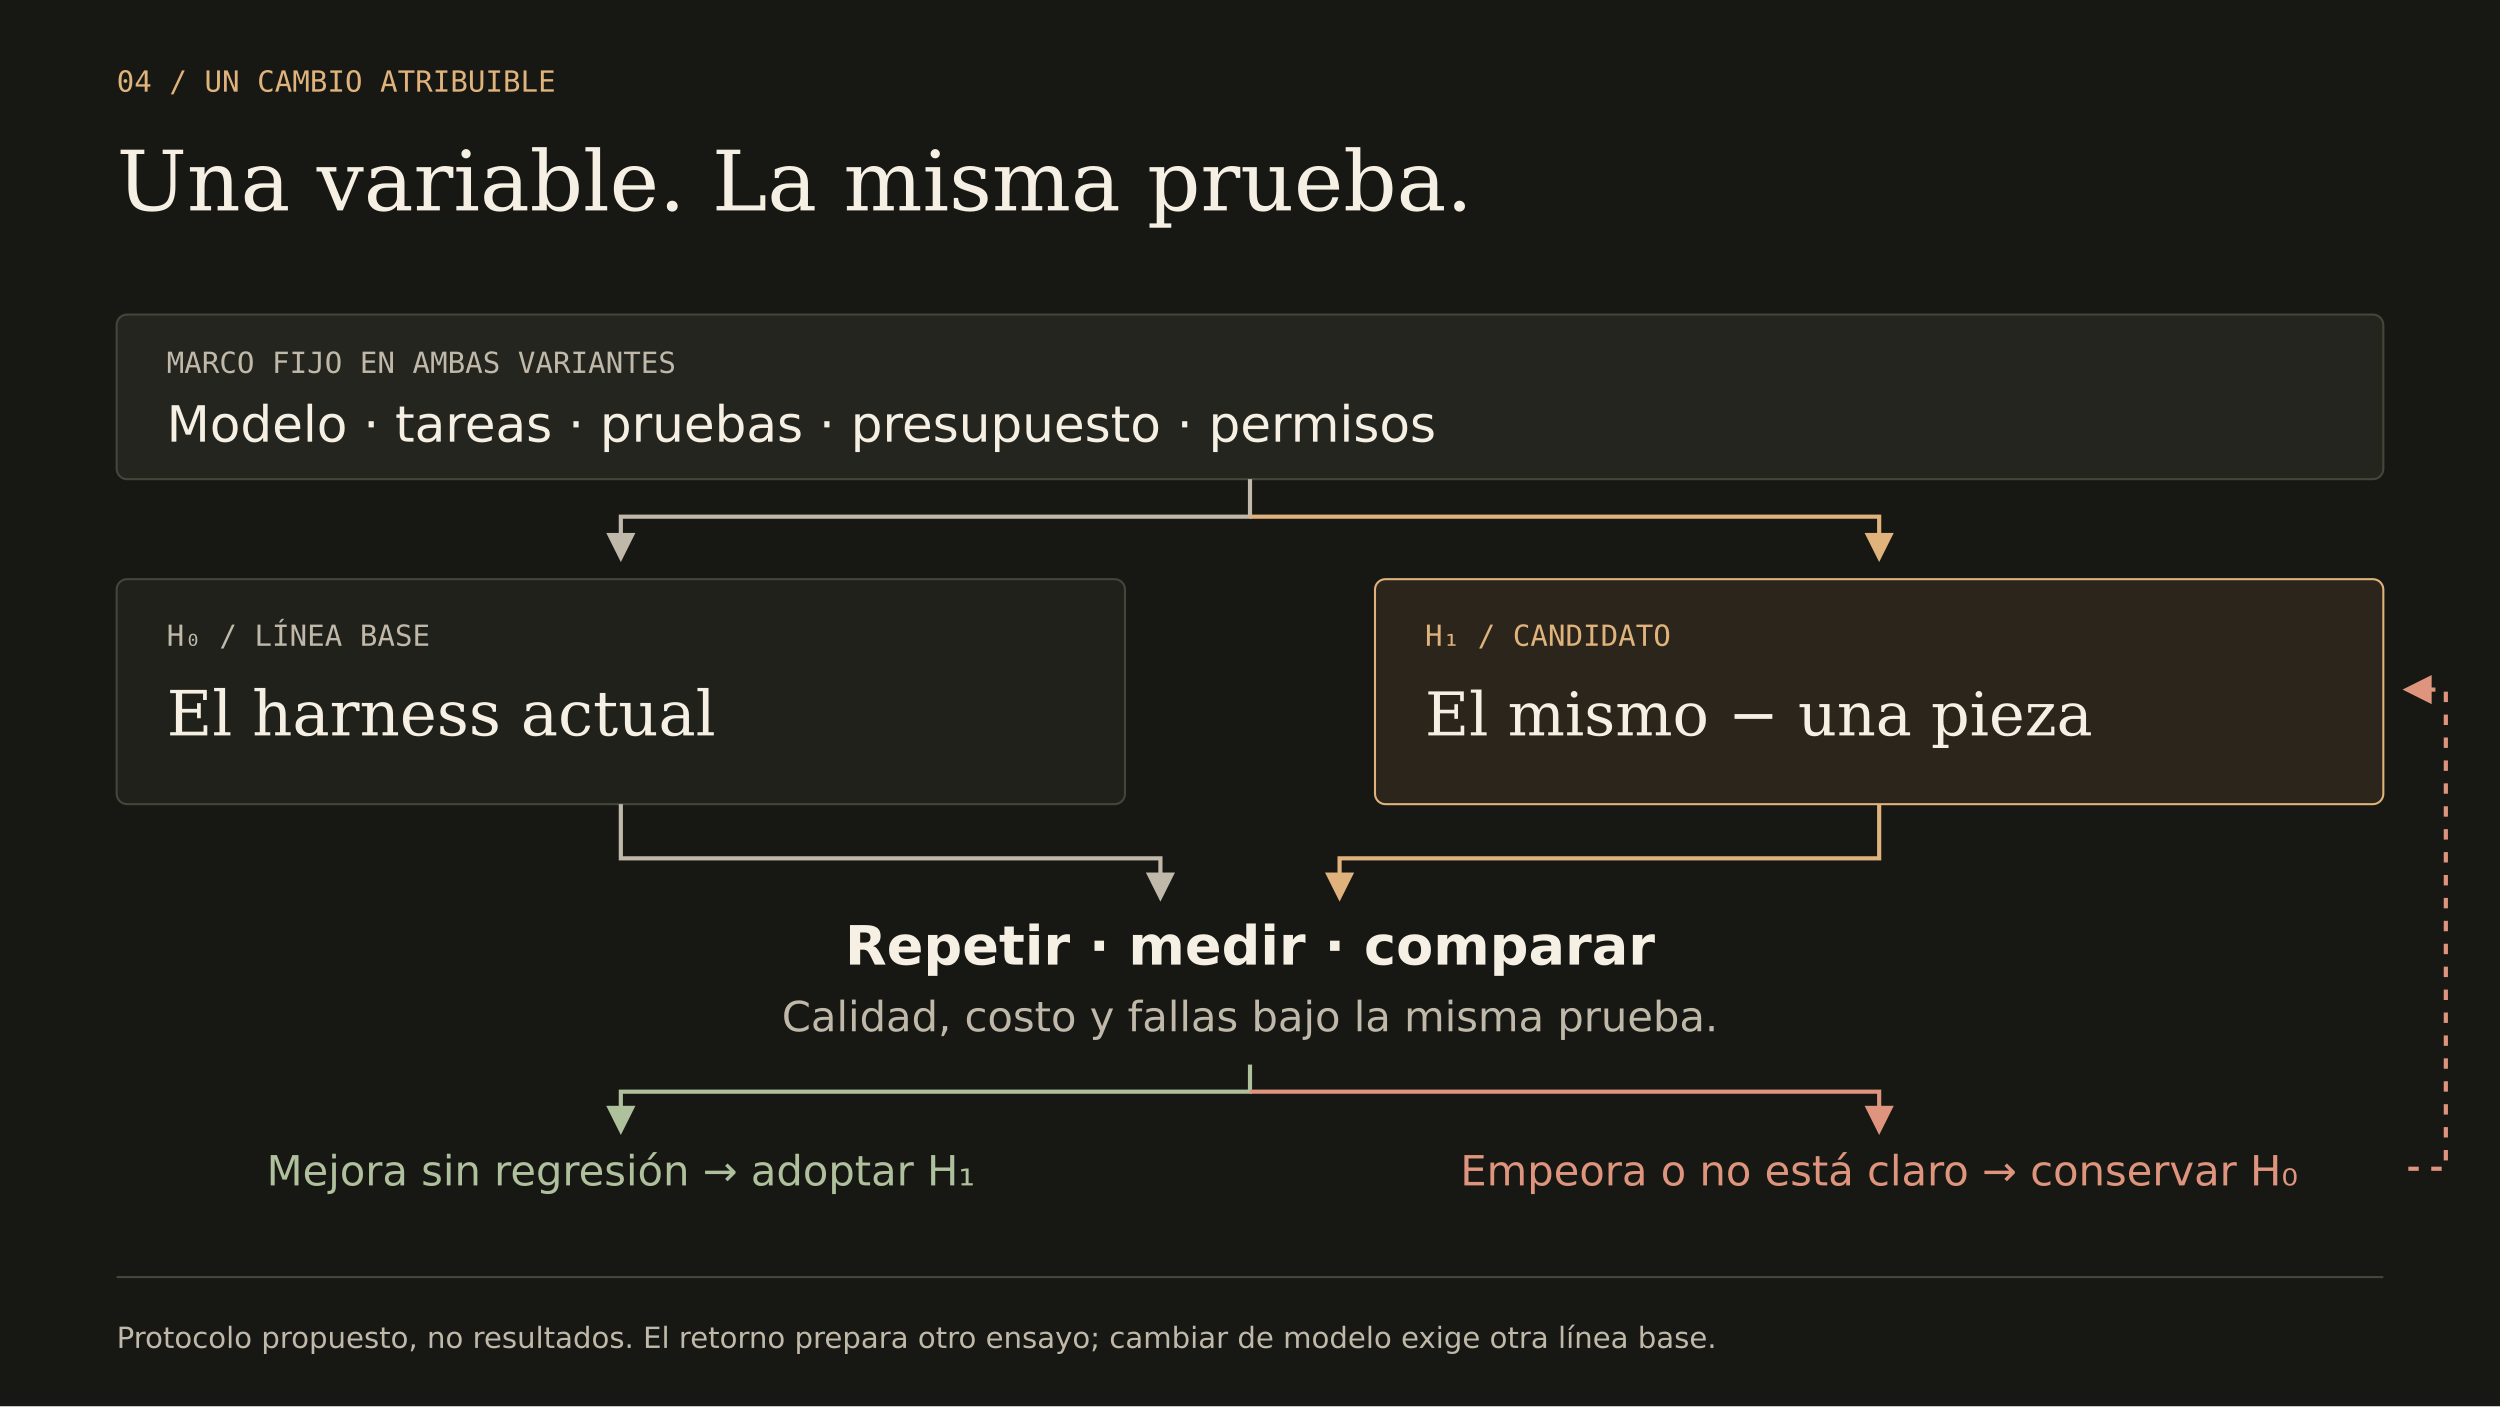
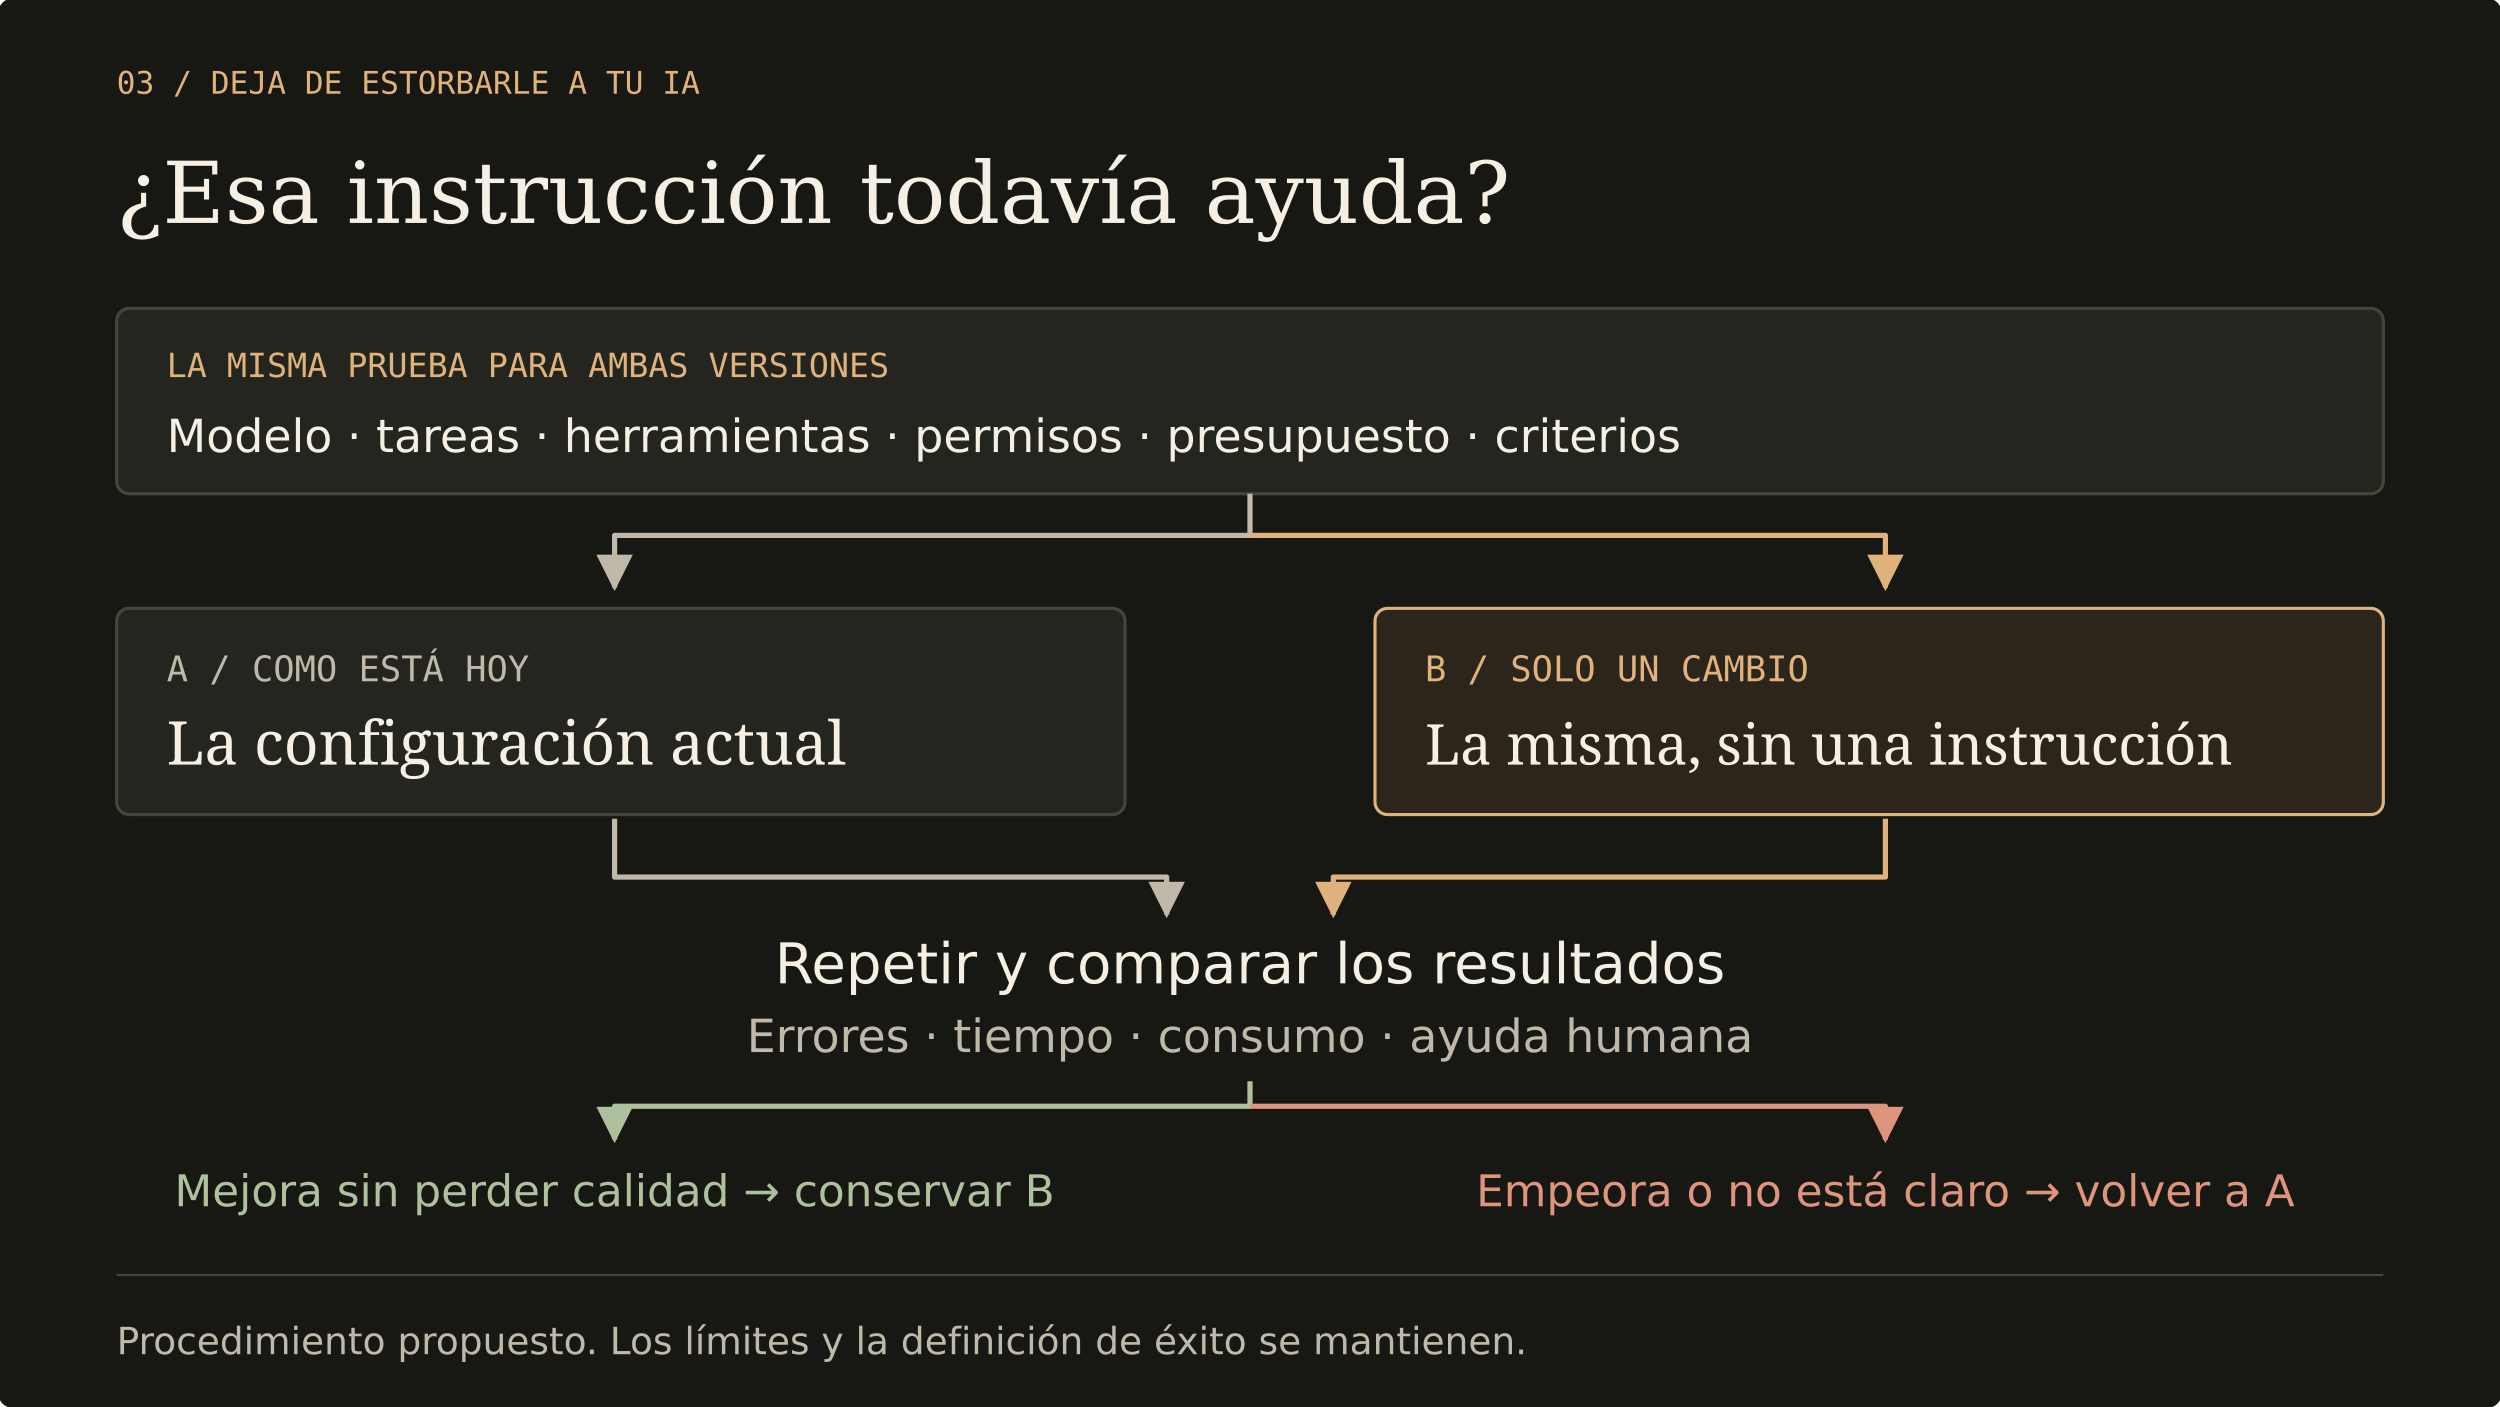
- <svg xmlns="http://www.w3.org/2000/svg" viewBox="0 0 1200 675" role="img" aria-labelledby="title desc">
+ <svg xmlns="http://www.w3.org/2000/svg" width="1200" height="675" viewBox="0 0 1200 675" role="img" aria-labelledby="title desc">
  <defs>
-     <marker id="sage" viewBox="0 0 10 10" refX="8" refY="5" markerWidth="7" markerHeight="7" orient="auto">
+     <marker id="ac0b9aa" viewBox="0 0 10 10" refX="9" refY="5" markerWidth="7" markerHeight="7" orient="auto">
+       <path d="M0 0L10 5L0 10Z" fill="#c0b9aa" />
+     </marker>
+     <marker id="adfb37b" viewBox="0 0 10 10" refX="9" refY="5" markerWidth="7" markerHeight="7" orient="auto">
+       <path d="M0 0L10 5L0 10Z" fill="#dfb37b" />
+     </marker>
+     <marker id="aaec09c" viewBox="0 0 10 10" refX="9" refY="5" markerWidth="7" markerHeight="7" orient="auto">
      <path d="M0 0L10 5L0 10Z" fill="#aec09c" />
    </marker>
-     <marker id="amber" viewBox="0 0 10 10" refX="8" refY="5" markerWidth="7" markerHeight="7" orient="auto">
-       <path d="M0 0L10 5L0 10Z" fill="#dfb37b" />
-     </marker>
-     <marker id="rust" viewBox="0 0 10 10" refX="8" refY="5" markerWidth="7" markerHeight="7" orient="auto">
+     <marker id="adf947d" viewBox="0 0 10 10" refX="9" refY="5" markerWidth="7" markerHeight="7" orient="auto">
      <path d="M0 0L10 5L0 10Z" fill="#df947d" />
    </marker>
-     <marker id="muted" viewBox="0 0 10 10" refX="8" refY="5" markerWidth="7" markerHeight="7" orient="auto">
-       <path d="M0 0L10 5L0 10Z" fill="#c0b9aa" />
-     </marker>
  </defs>
-   <rect x="0" y="0" width="1200" height="675" rx="0" fill="#171813" stroke="none" />
-   <text x="56" y="44" fill="#dfb37b" font-family="DejaVu Sans Mono, monospace" font-size="14" font-weight="400" text-anchor="start">04 / UN CAMBIO ATRIBUIBLE</text>
-   <text x="56" y="101" fill="#f6f0e4" font-family="Georgia, DejaVu Serif, serif" font-size="40" font-weight="400" text-anchor="start">Una variable. La misma prueba.</text>
-   <rect x="56" y="151" width="1088" height="79" rx="5" fill="#24251e" stroke="#454639" />
-   <text x="80" y="179" fill="#c0b9aa" font-family="DejaVu Sans Mono, monospace" font-size="14" font-weight="400" text-anchor="start">MARCO FIJO EN AMBAS VARIANTES</text>
-   <text x="80" y="212" fill="#f6f0e4" font-family="DejaVu Sans, sans-serif" font-size="24" font-weight="400" text-anchor="start">Modelo · tareas · pruebas · presupuesto · permisos</text>
-   <path d="M600 230V248H298V267" fill="none" stroke="#c0b9aa" stroke-width="2" marker-end="url(#muted)" />
-   <path d="M600 248H902V267" fill="none" stroke="#dfb37b" stroke-width="2" marker-end="url(#amber)" />
-   <rect x="56" y="278" width="484" height="108" rx="5" fill="#20211b" stroke="#454639" />
-   <rect x="660" y="278" width="484" height="108" rx="5" fill="#2b251c" stroke="#dfb37b" />
-   <text x="80" y="310" fill="#c0b9aa" font-family="DejaVu Sans Mono, monospace" font-size="14" font-weight="400" text-anchor="start">H₀ / LÍNEA BASE</text>
-   <text x="684" y="310" fill="#dfb37b" font-family="DejaVu Sans Mono, monospace" font-size="14" font-weight="400" text-anchor="start">H₁ / CANDIDATO</text>
-   <text x="80" y="353" fill="#f6f0e4" font-family="Georgia, DejaVu Serif, serif" font-size="30" font-weight="400" text-anchor="start">El harness actual</text>
-   <text x="684" y="353" fill="#f6f0e4" font-family="Georgia, DejaVu Serif, serif" font-size="29" font-weight="400" text-anchor="start">El mismo − una pieza</text>
-   <path d="M298 386V412H557V430" fill="none" stroke="#c0b9aa" stroke-width="2" marker-end="url(#muted)" />
-   <path d="M902 386V412H643V430" fill="none" stroke="#dfb37b" stroke-width="2" marker-end="url(#amber)" />
-   <text x="600" y="463" fill="#f6f0e4" font-family="DejaVu Sans, sans-serif" font-size="26" font-weight="600" text-anchor="middle">Repetir · medir · comparar</text>
-   <text x="600" y="495" fill="#c0b9aa" font-family="DejaVu Sans, sans-serif" font-size="20" font-weight="400" text-anchor="middle">Calidad, costo y fallas bajo la misma prueba.</text>
-   <path d="M600 511V524H298V542" fill="none" stroke="#aec09c" stroke-width="2" marker-end="url(#sage)" />
-   <path d="M600 524H902V542" fill="none" stroke="#df947d" stroke-width="2" marker-end="url(#rust)" />
-   <text x="298" y="569" fill="#aec09c" font-family="DejaVu Sans, sans-serif" font-size="20" font-weight="400" text-anchor="middle">Mejora sin regresión → adoptar H₁</text>
-   <text x="902" y="569" fill="#df947d" font-family="DejaVu Sans, sans-serif" font-size="20" font-weight="400" text-anchor="middle">Empeora o no está claro → conservar H₀</text>
-   <path d="M1156 561H1174V331H1156" fill="none" stroke="#df947d" stroke-width="2" stroke-dasharray="5 6" marker-end="url(#rust)" />
-   <line x1="56" y1="613" x2="1144" y2="613" stroke="#454639" stroke-width="1" />
-   <text x="56" y="647" fill="#c0b9aa" font-family="DejaVu Sans, sans-serif" font-size="14" font-weight="400" text-anchor="start">Protocolo propuesto, no resultados. El retorno prepara otro ensayo; cambiar de modelo exige otra línea base.</text>
+   <rect x="0" y="0" width="1200" height="675" rx="6" fill="#171813" stroke="#171813" stroke-width="1.5" />
+   <text x="56" y="45" fill="#dfb37b" font-family="DejaVu Sans Mono, monospace" font-size="15" text-anchor="start">03 / DEJA DE ESTORBARLE A TU IA</text>
+   <text x="56" y="107" fill="#f6f0e4" font-family="Georgia, DejaVu Serif, serif" font-size="41" text-anchor="start">¿Esa instrucción todavía ayuda?</text>
+   <rect x="56" y="148" width="1088" height="89" rx="6" fill="#24251e" stroke="#454639" stroke-width="1.5" />
+   <text x="80" y="181" fill="#dfb37b" font-family="DejaVu Sans Mono, monospace" font-size="16" text-anchor="start">LA MISMA PRUEBA PARA AMBAS VERSIONES</text>
+   <text x="80" y="217" fill="#f6f0e4" font-family="DejaVu Sans, sans-serif" font-size="22" text-anchor="start">Modelo · tareas · herramientas · permisos · presupuesto · criterios</text>
+   <path d="M600 237V257H295V282" fill="none" stroke="#c0b9aa" stroke-width="2.5" stroke-linejoin="round" marker-end="url(#ac0b9aa)" />
+   <path d="M600 257H905V282" fill="none" stroke="#dfb37b" stroke-width="2.5" stroke-linejoin="round" marker-end="url(#adfb37b)" />
+   <rect x="56" y="292" width="484" height="99" rx="6" fill="#24251e" stroke="#454639" stroke-width="1.5" />
+   <text x="80" y="327" fill="#c0b9aa" font-family="DejaVu Sans Mono, monospace" font-size="17" text-anchor="start">A / COMO ESTÁ HOY</text>
+   <text x="80" y="367" fill="#f6f0e4" font-family="Georgia, serif" font-size="29" text-anchor="start">La configuración actual</text>
+   <rect x="660" y="292" width="484" height="99" rx="6" fill="#2b251c" stroke="#dfb37b" stroke-width="1.5" />
+   <text x="684" y="327" fill="#dfb37b" font-family="DejaVu Sans Mono, monospace" font-size="17" text-anchor="start">B / SOLO UN CAMBIO</text>
+   <text x="684" y="367" fill="#f6f0e4" font-family="Georgia, serif" font-size="27" text-anchor="start">La misma, sin una instrucción</text>
+   <path d="M295 393V421H560V439" fill="none" stroke="#c0b9aa" stroke-width="2.5" stroke-linejoin="round" marker-end="url(#ac0b9aa)" />
+   <path d="M905 393V421H640V439" fill="none" stroke="#dfb37b" stroke-width="2.5" stroke-linejoin="round" marker-end="url(#adfb37b)" />
+   <text x="600" y="472" fill="#f6f0e4" font-family="DejaVu Sans, sans-serif" font-size="27" text-anchor="middle">Repetir y comparar los resultados</text>
+   <text x="600" y="505" fill="#c0b9aa" font-family="DejaVu Sans, sans-serif" font-size="22" text-anchor="middle">Errores · tiempo · consumo · ayuda humana</text>
+   <path d="M600 519V531H295V547" fill="none" stroke="#aec09c" stroke-width="2.5" stroke-linejoin="round" marker-end="url(#aaec09c)" />
+   <path d="M600 531H905V547" fill="none" stroke="#df947d" stroke-width="2.5" stroke-linejoin="round" marker-end="url(#adf947d)" />
+   <text x="295" y="579" fill="#aec09c" font-family="DejaVu Sans, sans-serif" font-size="21" text-anchor="middle">Mejora sin perder calidad → conservar B</text>
+   <text x="905" y="579" fill="#df947d" font-family="DejaVu Sans, sans-serif" font-size="21" text-anchor="middle">Empeora o no está claro → volver a A</text>
+   <path d="M56 612H1144" stroke="#454639" />
+   <text x="56" y="650" fill="#c0b9aa" font-family="DejaVu Sans, sans-serif" font-size="18" text-anchor="start">Procedimiento propuesto. Los límites y la definición de éxito se mantienen.</text>
</svg>
